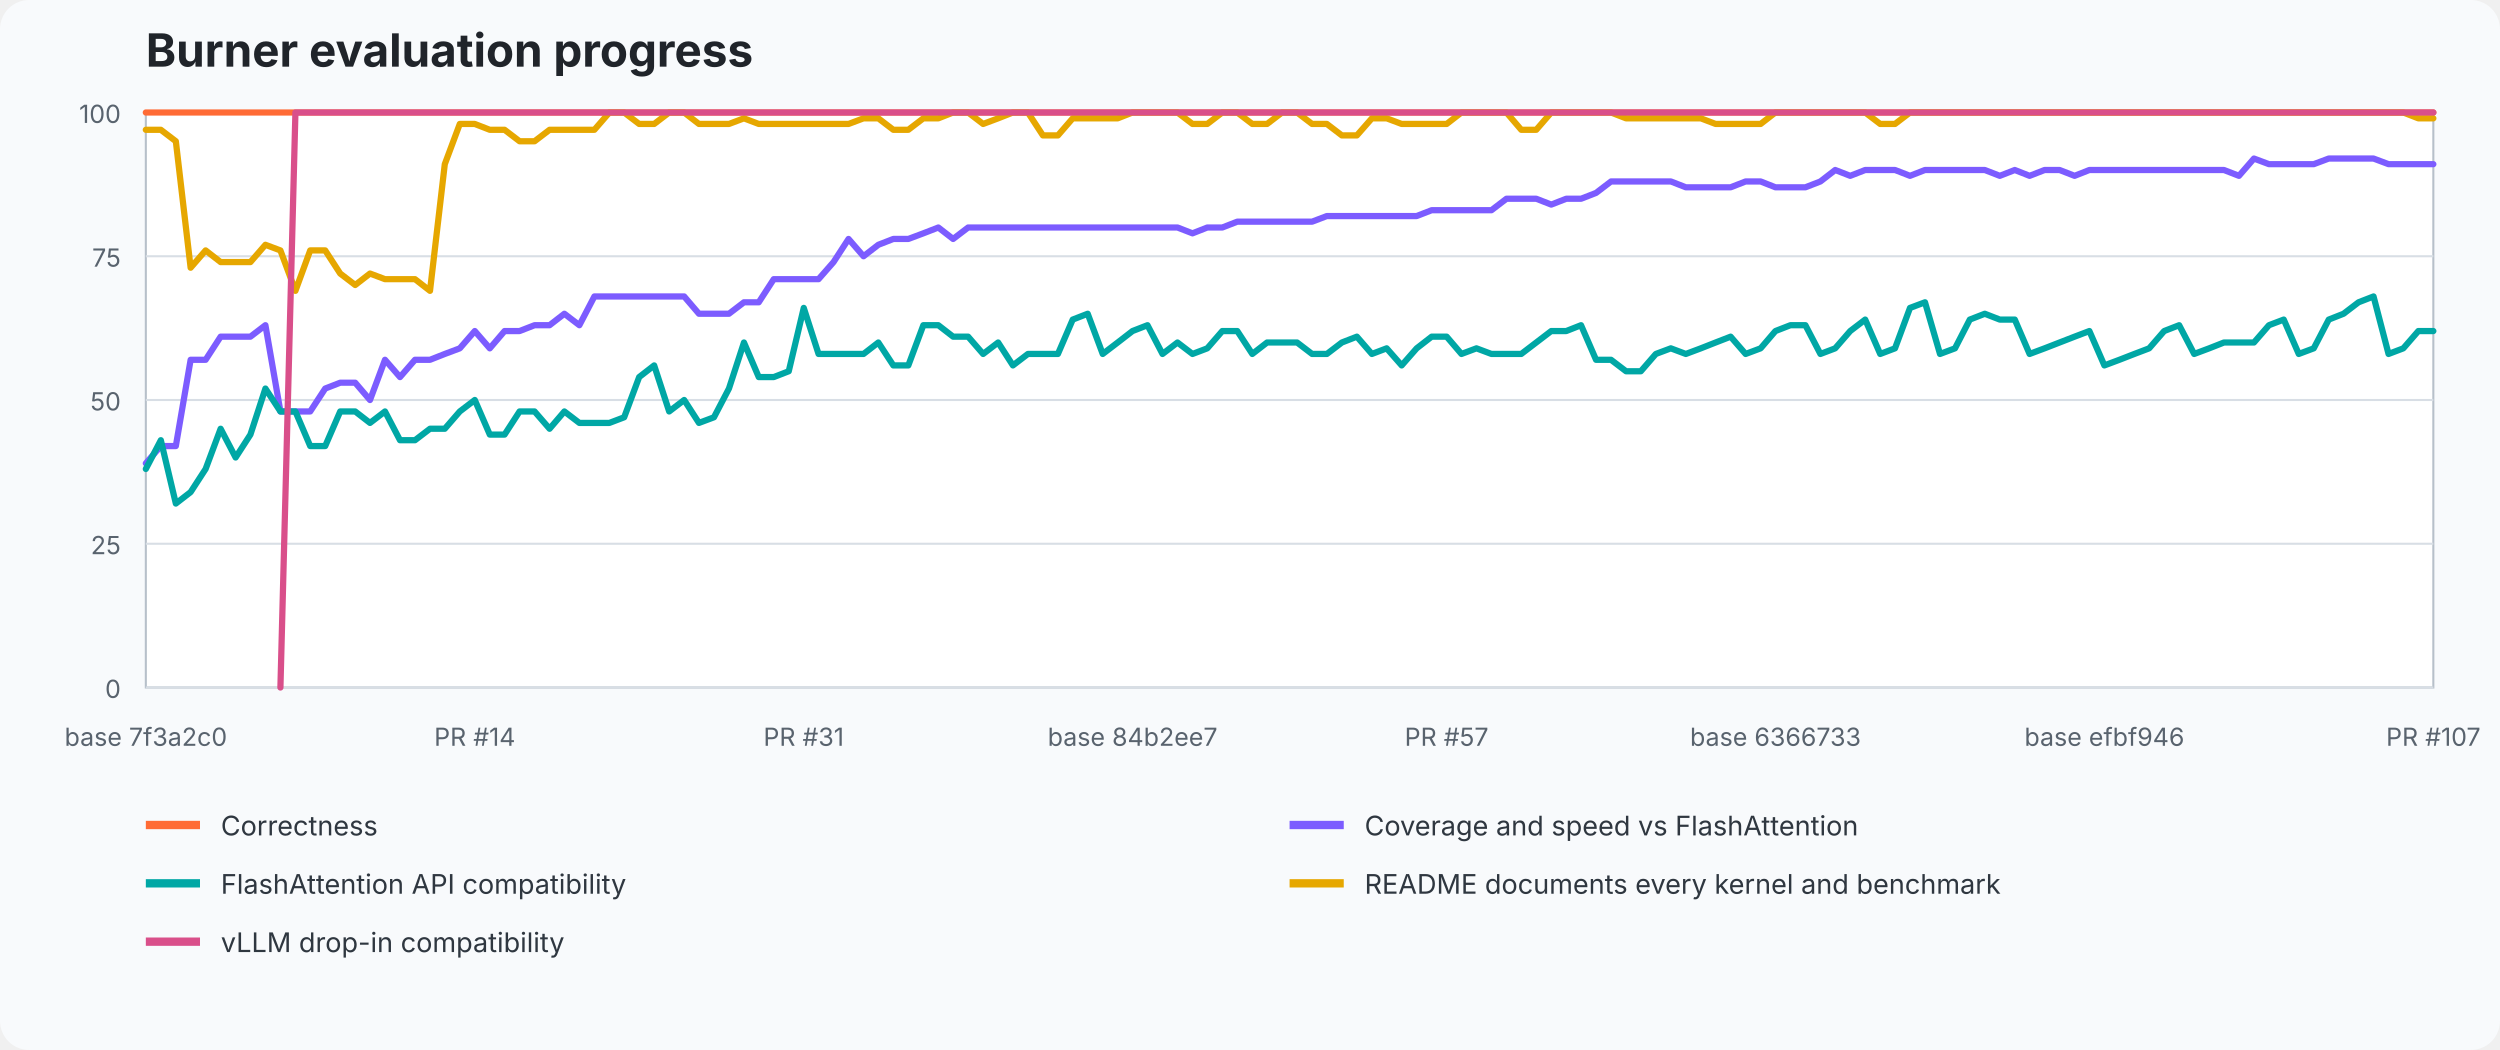
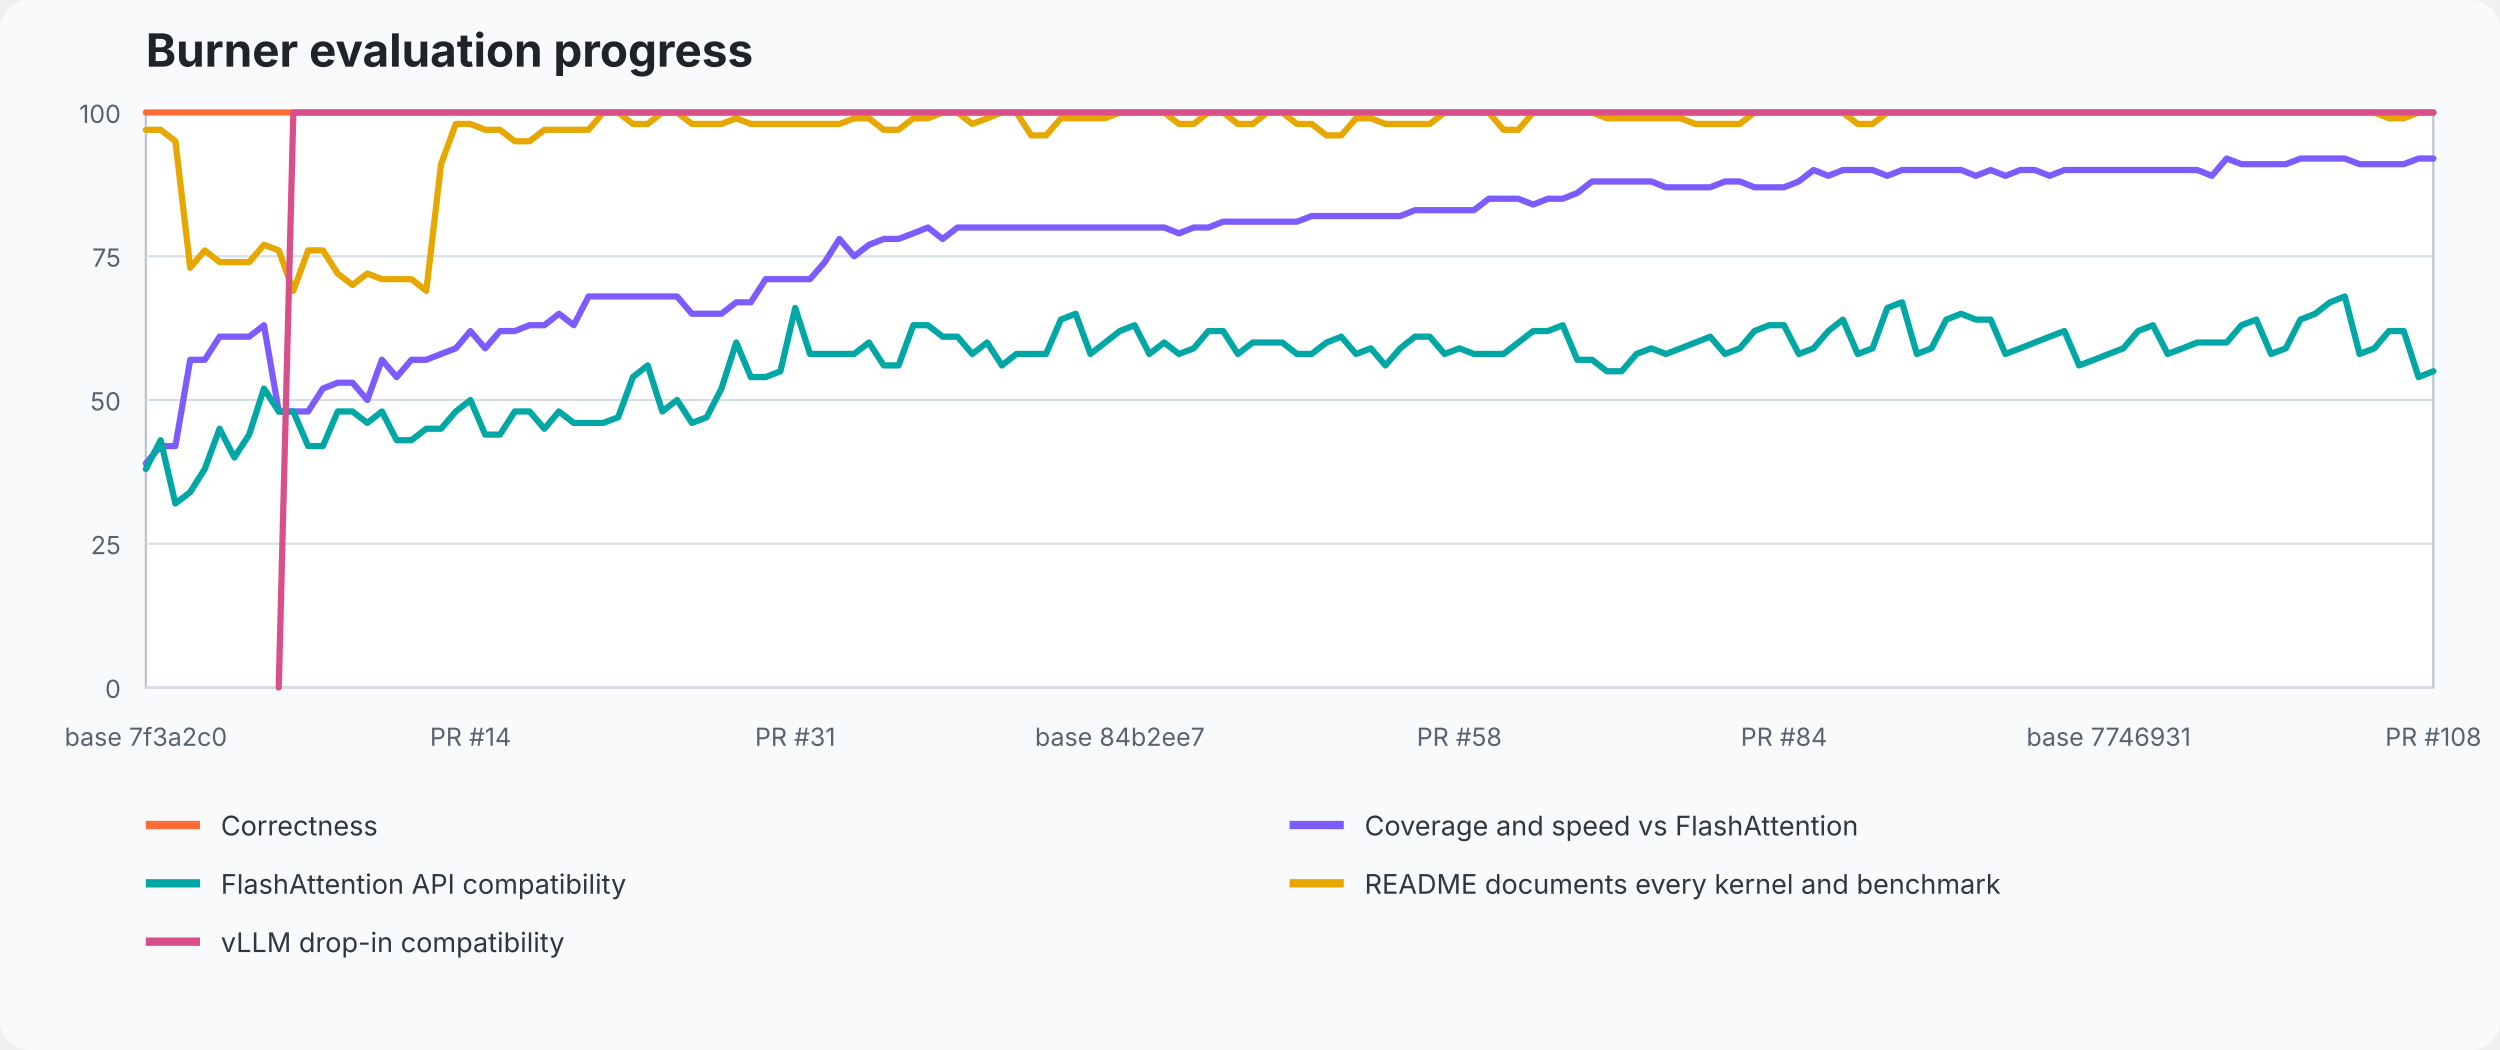
<svg xmlns="http://www.w3.org/2000/svg" width="1200" height="504" viewBox="0 0 1200 504" role="img" aria-labelledby="title desc">
  <style>text{font-family:ui-sans-serif,system-ui,-apple-system,BlinkMacSystemFont,"Segoe UI",sans-serif}.title{font-size:22px;font-weight:700;fill:#20242a}.axis{font-size:12px;fill:#59636e}.legend{font-size:13px;fill:#2f3740}.grid{stroke:#d8dee5;stroke-width:1}.plot{fill:#fff;stroke:#b7c0ca}</style>
  <rect width="100%" height="100%" fill="#f8fafc" rx="14" />
  <text x="70" y="32" class="title">Burner evaluation progress</text>
  <rect x="70" y="54" width="1098" height="276" class="plot" />
  <line x1="70" y1="330" x2="1168" y2="330" class="grid" />
  <text x="58" y="335" text-anchor="end" class="axis">0</text>
  <line x1="70" y1="261" x2="1168" y2="261" class="grid" />
  <text x="58" y="266" text-anchor="end" class="axis">25</text>
  <line x1="70" y1="192" x2="1168" y2="192" class="grid" />
  <text x="58" y="197" text-anchor="end" class="axis">50</text>
  <line x1="70" y1="123" x2="1168" y2="123" class="grid" />
  <text x="58" y="128" text-anchor="end" class="axis">75</text>
  <line x1="70" y1="54" x2="1168" y2="54" class="grid" />
  <text x="58" y="59" text-anchor="end" class="axis">100</text>
-   <polyline points="70.0,54.0 77.2,54.0 84.4,54.0 91.5,54.0 98.7,54.0 105.9,54.0 113.1,54.0 120.2,54.0 127.4,54.0 134.6,54.0 141.8,54.0 148.9,54.0 156.1,54.0 163.3,54.0 170.5,54.0 177.6,54.0 184.8,54.0 192.0,54.0 199.2,54.0 206.4,54.0 213.5,54.0 220.7,54.0 227.9,54.0 235.1,54.0 242.2,54.0 249.4,54.0 256.6,54.0 263.8,54.0 270.9,54.0 278.1,54.0 285.3,54.0 292.5,54.0 299.6,54.0 306.8,54.0 314.0,54.0 321.2,54.0 328.4,54.0 335.5,54.0 342.7,54.0 349.9,54.0 357.1,54.0 364.2,54.0 371.4,54.0 378.6,54.0 385.8,54.0 392.9,54.0 400.1,54.0 407.3,54.0 414.5,54.0 421.6,54.0 428.8,54.0 436.0,54.0 443.2,54.0 450.4,54.0 457.5,54.0 464.7,54.0 471.9,54.0 479.1,54.0 486.2,54.0 493.4,54.0 500.6,54.0 507.8,54.0 514.9,54.0 522.1,54.0 529.3,54.0 536.5,54.0 543.6,54.0 550.8,54.0 558.0,54.0 565.2,54.0 572.4,54.0 579.5,54.0 586.7,54.0 593.9,54.0 601.1,54.0 608.2,54.0 615.4,54.0 622.6,54.0 629.8,54.0 636.9,54.0 644.1,54.0 651.3,54.0 658.5,54.0 665.6,54.0 672.8,54.0 680.0,54.0 687.2,54.0 694.4,54.0 701.5,54.0 708.7,54.0 715.9,54.0 723.1,54.0 730.2,54.0 737.4,54.0 744.6,54.0 751.8,54.0 758.9,54.0 766.1,54.0 773.3,54.0 780.5,54.0 787.6,54.0 794.8,54.0 802.0,54.0 809.2,54.0 816.4,54.0 823.5,54.0 830.7,54.0 837.9,54.0 845.1,54.0 852.2,54.0 859.4,54.0 866.6,54.0 873.8,54.0 880.9,54.0 888.1,54.0 895.3,54.0 902.5,54.0 909.6,54.0 916.8,54.0 924.0,54.0 931.2,54.0 938.4,54.0 945.5,54.0 952.7,54.0 959.9,54.0 967.1,54.0 974.2,54.0 981.4,54.0 988.6,54.0 995.8,54.0 1002.9,54.0 1010.1,54.0 1017.3,54.0 1024.5,54.0 1031.6,54.0 1038.8,54.0 1046.0,54.0 1053.2,54.0 1060.4,54.0 1067.5,54.0 1074.7,54.0 1081.9,54.0 1089.1,54.0 1096.2,54.0 1103.4,54.0 1110.6,54.0 1117.8,54.0 1124.9,54.0 1132.1,54.0 1139.3,54.0 1146.5,54.0 1153.6,54.0 1160.8,54.0 1168.0,54.0" fill="none" stroke="#ff6b35" stroke-width="3" stroke-linejoin="round" stroke-linecap="round" />
-   <polyline points="70.0,222.4 77.2,214.1 84.4,214.1 91.5,172.7 98.7,172.7 105.9,161.6 113.1,161.6 120.2,161.6 127.4,156.1 134.6,197.5 141.8,197.5 148.9,197.5 156.1,186.5 163.3,183.7 170.5,183.7 177.6,192.0 184.8,172.7 192.0,181.0 199.2,172.7 206.4,172.7 213.5,169.9 220.7,167.2 227.9,158.9 235.1,167.2 242.2,158.9 249.4,158.9 256.6,156.1 263.8,156.1 270.9,150.6 278.1,156.1 285.3,142.3 292.5,142.3 299.6,142.3 306.8,142.3 314.0,142.3 321.2,142.3 328.4,142.3 335.5,150.6 342.7,150.6 349.9,150.6 357.1,145.1 364.2,145.1 371.4,134.0 378.6,134.0 385.8,134.0 392.9,134.0 400.1,125.8 407.3,114.7 414.5,123.0 421.6,117.5 428.8,114.7 436.0,114.7 443.2,112.0 450.4,109.2 457.5,114.7 464.7,109.2 471.9,109.2 479.1,109.2 486.2,109.2 493.4,109.2 500.6,109.2 507.8,109.2 514.9,109.2 522.1,109.2 529.3,109.2 536.5,109.2 543.6,109.2 550.8,109.2 558.0,109.2 565.2,109.2 572.4,112.0 579.5,109.2 586.7,109.2 593.9,106.4 601.1,106.4 608.2,106.4 615.4,106.4 622.6,106.4 629.8,106.4 636.9,103.7 644.1,103.7 651.3,103.7 658.5,103.7 665.6,103.7 672.8,103.7 680.0,103.7 687.2,100.9 694.4,100.9 701.5,100.9 708.7,100.9 715.9,100.9 723.1,95.4 730.2,95.4 737.4,95.4 744.6,98.2 751.8,95.4 758.9,95.4 766.1,92.6 773.3,87.1 780.5,87.1 787.6,87.1 794.8,87.1 802.0,87.1 809.2,89.9 816.4,89.9 823.5,89.9 830.7,89.9 837.9,87.1 845.1,87.1 852.2,89.9 859.4,89.9 866.6,89.9 873.8,87.1 880.9,81.6 888.1,84.4 895.3,81.6 902.5,81.6 909.6,81.6 916.8,84.4 924.0,81.6 931.2,81.6 938.4,81.6 945.5,81.6 952.7,81.6 959.9,84.4 967.1,81.6 974.2,84.4 981.4,81.6 988.6,81.6 995.8,84.4 1002.9,81.6 1010.1,81.6 1017.3,81.6 1024.5,81.6 1031.6,81.6 1038.8,81.6 1046.0,81.6 1053.2,81.6 1060.4,81.6 1067.5,81.6 1074.7,84.4 1081.9,76.1 1089.1,78.8 1096.2,78.8 1103.4,78.8 1110.6,78.8 1117.8,76.1 1124.9,76.1 1132.1,76.1 1139.3,76.1 1146.5,78.8 1153.6,78.8 1160.8,78.8 1168.0,78.8" fill="none" stroke="#7c5cff" stroke-width="3" stroke-linejoin="round" stroke-linecap="round" />
-   <polyline points="70.0,225.1 77.2,211.3 84.4,241.7 91.5,236.2 98.7,225.1 105.9,205.8 113.1,219.6 120.2,208.6 127.4,186.5 134.6,197.5 141.8,197.5 148.9,214.1 156.1,214.1 163.3,197.5 170.5,197.5 177.6,203.0 184.8,197.5 192.0,211.3 199.2,211.3 206.4,205.8 213.5,205.8 220.7,197.5 227.9,192.0 235.1,208.6 242.2,208.6 249.4,197.5 256.6,197.5 263.8,205.8 270.9,197.5 278.1,203.0 285.3,203.0 292.5,203.0 299.6,200.3 306.8,181.0 314.0,175.4 321.2,197.5 328.4,192.0 335.5,203.0 342.7,200.3 349.9,186.5 357.1,164.4 364.2,181.0 371.4,181.0 378.6,178.2 385.8,147.8 392.9,169.9 400.1,169.9 407.3,169.9 414.5,169.9 421.6,164.4 428.8,175.4 436.0,175.4 443.2,156.1 450.4,156.1 457.5,161.6 464.7,161.6 471.9,169.9 479.1,164.4 486.2,175.4 493.4,169.9 500.6,169.9 507.8,169.9 514.9,153.4 522.1,150.6 529.3,169.9 536.5,164.4 543.6,158.9 550.8,156.1 558.0,169.9 565.2,164.4 572.4,169.9 579.5,167.2 586.7,158.9 593.9,158.9 601.1,169.9 608.2,164.4 615.4,164.4 622.6,164.4 629.8,169.9 636.9,169.9 644.1,164.4 651.3,161.6 658.5,169.9 665.6,167.2 672.8,175.4 680.0,167.2 687.2,161.6 694.4,161.6 701.5,169.9 708.7,167.2 715.9,169.9 723.1,169.9 730.2,169.9 737.4,164.4 744.6,158.9 751.8,158.9 758.9,156.1 766.1,172.7 773.3,172.7 780.5,178.2 787.6,178.2 794.8,169.9 802.0,167.2 809.2,169.9 816.4,167.2 823.5,164.4 830.7,161.6 837.9,169.9 845.1,167.2 852.2,158.9 859.4,156.1 866.6,156.1 873.8,169.9 880.9,167.2 888.1,158.9 895.3,153.4 902.5,169.9 909.6,167.2 916.8,147.8 924.0,145.1 931.2,169.9 938.4,167.2 945.5,153.4 952.7,150.6 959.9,153.4 967.1,153.4 974.2,169.9 981.4,167.2 988.6,164.4 995.8,161.6 1002.9,158.9 1010.1,175.4 1017.3,172.7 1024.5,169.9 1031.6,167.2 1038.8,158.9 1046.0,156.1 1053.2,169.9 1060.4,167.2 1067.5,164.4 1074.7,164.4 1081.9,164.4 1089.1,156.1 1096.2,153.4 1103.4,169.9 1110.6,167.2 1117.8,153.4 1124.9,150.6 1132.1,145.1 1139.3,142.3 1146.5,169.9 1153.6,167.2 1160.8,158.9 1168.0,158.9" fill="none" stroke="#00a7a5" stroke-width="3" stroke-linejoin="round" stroke-linecap="round" />
-   <polyline points="70.0,62.3 77.2,62.3 84.4,67.8 91.5,128.5 98.7,120.2 105.9,125.8 113.1,125.8 120.2,125.8 127.4,117.5 134.6,120.2 141.8,139.6 148.9,120.2 156.1,120.2 163.3,131.3 170.5,136.8 177.6,131.3 184.8,134.0 192.0,134.0 199.2,134.0 206.4,139.6 213.5,78.8 220.7,59.5 227.9,59.5 235.1,62.3 242.2,62.3 249.4,67.8 256.6,67.8 263.8,62.3 270.9,62.3 278.1,62.3 285.3,62.3 292.5,54.0 299.6,54.0 306.8,59.5 314.0,59.5 321.2,54.0 328.4,54.0 335.5,59.5 342.7,59.5 349.9,59.5 357.1,56.8 364.2,59.5 371.4,59.5 378.6,59.5 385.8,59.5 392.9,59.5 400.1,59.5 407.3,59.5 414.5,56.8 421.6,56.8 428.8,62.3 436.0,62.3 443.2,56.8 450.4,56.8 457.5,54.0 464.7,54.0 471.9,59.5 479.1,56.8 486.2,54.0 493.4,54.0 500.6,65.0 507.8,65.0 514.9,56.8 522.1,56.8 529.3,56.8 536.5,56.8 543.6,54.0 550.8,54.0 558.0,54.0 565.2,54.0 572.4,59.5 579.5,59.5 586.7,54.0 593.9,54.0 601.1,59.5 608.2,59.5 615.4,54.0 622.6,54.0 629.8,59.5 636.9,59.5 644.1,65.0 651.3,65.0 658.5,56.8 665.6,56.8 672.8,59.5 680.0,59.5 687.2,59.5 694.4,59.5 701.5,54.0 708.7,54.0 715.9,54.0 723.1,54.0 730.2,62.3 737.4,62.3 744.6,54.0 751.8,54.0 758.9,54.0 766.1,54.0 773.3,54.0 780.5,56.8 787.6,56.8 794.8,56.8 802.0,56.8 809.2,56.8 816.4,56.8 823.5,59.5 830.7,59.5 837.9,59.5 845.1,59.5 852.2,54.0 859.4,54.0 866.6,54.0 873.8,54.0 880.9,54.0 888.1,54.0 895.3,54.0 902.5,59.5 909.6,59.5 916.8,54.0 924.0,54.0 931.2,54.0 938.4,54.0 945.5,54.0 952.7,54.0 959.9,54.0 967.1,54.0 974.2,54.0 981.4,54.0 988.6,54.0 995.8,54.0 1002.9,54.0 1010.1,54.0 1017.3,54.0 1024.5,54.0 1031.6,54.0 1038.8,54.0 1046.0,54.0 1053.2,54.0 1060.4,54.0 1067.5,54.0 1074.7,54.0 1081.9,54.0 1089.1,54.0 1096.2,54.0 1103.4,54.0 1110.6,54.0 1117.8,54.0 1124.9,54.0 1132.1,54.0 1139.3,54.0 1146.5,54.0 1153.6,54.0 1160.8,56.8 1168.0,56.8" fill="none" stroke="#e6a700" stroke-width="3" stroke-linejoin="round" stroke-linecap="round" />
-   <polyline points="134.6,330.0 141.8,54.0 148.9,54.0 156.1,54.0 163.3,54.0 170.5,54.0 177.6,54.0 184.8,54.0 192.0,54.0 199.2,54.0 206.4,54.0 213.5,54.0 220.7,54.0 227.9,54.0 235.1,54.0 242.2,54.0 249.4,54.0 256.6,54.0 263.8,54.0 270.9,54.0 278.1,54.0 285.3,54.0 292.5,54.0 299.6,54.0 306.8,54.0 314.0,54.0 321.2,54.0 328.4,54.0 335.5,54.0 342.7,54.0 349.9,54.0 357.1,54.0 364.2,54.0 371.4,54.0 378.6,54.0 385.8,54.0 392.9,54.0 400.1,54.0 407.3,54.0 414.5,54.0 421.6,54.0 428.8,54.0 436.0,54.0 443.2,54.0 450.4,54.0 457.5,54.0 464.7,54.0 471.9,54.0 479.1,54.0 486.2,54.0 493.4,54.0 500.6,54.0 507.8,54.0 514.9,54.0 522.1,54.0 529.3,54.0 536.5,54.0 543.6,54.0 550.8,54.0 558.0,54.0 565.2,54.0 572.4,54.0 579.5,54.0 586.7,54.0 593.9,54.0 601.1,54.0 608.2,54.0 615.4,54.0 622.6,54.0 629.8,54.0 636.9,54.0 644.1,54.0 651.3,54.0 658.5,54.0 665.6,54.0 672.8,54.0 680.0,54.0 687.2,54.0 694.4,54.0 701.5,54.0 708.7,54.0 715.9,54.0 723.1,54.0 730.2,54.0 737.4,54.0 744.6,54.0 751.8,54.0 758.9,54.0 766.1,54.0 773.3,54.0 780.5,54.0 787.6,54.0 794.8,54.0 802.0,54.0 809.2,54.0 816.4,54.0 823.5,54.0 830.7,54.0 837.9,54.0 845.1,54.0 852.2,54.0 859.4,54.0 866.6,54.0 873.8,54.0 880.9,54.0 888.1,54.0 895.3,54.0 902.5,54.0 909.6,54.0 916.8,54.0 924.0,54.0 931.2,54.0 938.4,54.0 945.5,54.0 952.7,54.0 959.9,54.0 967.1,54.0 974.2,54.0 981.4,54.0 988.6,54.0 995.8,54.0 1002.9,54.0 1010.1,54.0 1017.3,54.0 1024.5,54.0 1031.6,54.0 1038.8,54.0 1046.0,54.0 1053.2,54.0 1060.4,54.0 1067.5,54.0 1074.7,54.0 1081.9,54.0 1089.1,54.0 1096.2,54.0 1103.4,54.0 1110.6,54.0 1117.8,54.0 1124.9,54.0 1132.1,54.0 1139.3,54.0 1146.5,54.0 1153.6,54.0 1160.8,54.0 1168.0,54.0" fill="none" stroke="#d94f8a" stroke-width="3" stroke-linejoin="round" stroke-linecap="round" />
+   <polyline points="70.0,54.0 77.1,54.0 84.2,54.0 91.3,54.0 98.3,54.0 105.4,54.0 112.5,54.0 119.6,54.0 126.7,54.0 133.8,54.0 140.8,54.0 147.9,54.0 155.0,54.0 162.1,54.0 169.2,54.0 176.3,54.0 183.3,54.0 190.4,54.0 197.5,54.0 204.6,54.0 211.7,54.0 218.8,54.0 225.8,54.0 232.9,54.0 240.0,54.0 247.1,54.0 254.2,54.0 261.3,54.0 268.3,54.0 275.4,54.0 282.5,54.0 289.6,54.0 296.7,54.0 303.8,54.0 310.9,54.0 317.9,54.0 325.0,54.0 332.1,54.0 339.2,54.0 346.3,54.0 353.4,54.0 360.4,54.0 367.5,54.0 374.6,54.0 381.7,54.0 388.8,54.0 395.9,54.0 402.9,54.0 410.0,54.0 417.1,54.0 424.2,54.0 431.3,54.0 438.4,54.0 445.4,54.0 452.5,54.0 459.6,54.0 466.7,54.0 473.8,54.0 480.9,54.0 487.9,54.0 495.0,54.0 502.1,54.0 509.2,54.0 516.3,54.0 523.4,54.0 530.5,54.0 537.5,54.0 544.6,54.0 551.7,54.0 558.8,54.0 565.9,54.0 573.0,54.0 580.0,54.0 587.1,54.0 594.2,54.0 601.3,54.0 608.4,54.0 615.5,54.0 622.5,54.0 629.6,54.0 636.7,54.0 643.8,54.0 650.9,54.0 658.0,54.0 665.0,54.0 672.1,54.0 679.2,54.0 686.3,54.0 693.4,54.0 700.5,54.0 707.5,54.0 714.6,54.0 721.7,54.0 728.8,54.0 735.9,54.0 743.0,54.0 750.1,54.0 757.1,54.0 764.2,54.0 771.3,54.0 778.4,54.0 785.5,54.0 792.6,54.0 799.6,54.0 806.7,54.0 813.8,54.0 820.9,54.0 828.0,54.0 835.1,54.0 842.1,54.0 849.2,54.0 856.3,54.0 863.4,54.0 870.5,54.0 877.6,54.0 884.6,54.0 891.7,54.0 898.8,54.0 905.9,54.0 913.0,54.0 920.1,54.0 927.1,54.0 934.2,54.0 941.3,54.0 948.4,54.0 955.5,54.0 962.6,54.0 969.7,54.0 976.7,54.0 983.8,54.0 990.9,54.0 998.0,54.0 1005.1,54.0 1012.2,54.0 1019.2,54.0 1026.3,54.0 1033.4,54.0 1040.5,54.0 1047.6,54.0 1054.7,54.0 1061.7,54.0 1068.8,54.0 1075.9,54.0 1083.0,54.0 1090.1,54.0 1097.2,54.0 1104.2,54.0 1111.3,54.0 1118.4,54.0 1125.5,54.0 1132.6,54.0 1139.7,54.0 1146.7,54.0 1153.8,54.0 1160.9,54.0 1168.0,54.0" fill="none" stroke="#ff6b35" stroke-width="3" stroke-linejoin="round" stroke-linecap="round" />
+   <polyline points="70.0,222.4 77.1,214.1 84.2,214.1 91.3,172.7 98.3,172.7 105.4,161.6 112.5,161.6 119.6,161.6 126.7,156.1 133.8,197.5 140.8,197.5 147.9,197.5 155.0,186.5 162.1,183.7 169.2,183.7 176.3,192.0 183.3,172.7 190.4,181.0 197.5,172.7 204.6,172.7 211.7,169.9 218.8,167.2 225.8,158.9 232.9,167.2 240.0,158.9 247.1,158.9 254.2,156.1 261.3,156.1 268.3,150.6 275.4,156.1 282.5,142.3 289.6,142.3 296.7,142.3 303.8,142.3 310.9,142.3 317.9,142.3 325.0,142.3 332.1,150.6 339.2,150.6 346.3,150.6 353.4,145.1 360.4,145.1 367.5,134.0 374.6,134.0 381.7,134.0 388.8,134.0 395.9,125.8 402.9,114.7 410.0,123.0 417.1,117.5 424.2,114.7 431.3,114.7 438.4,112.0 445.4,109.2 452.5,114.7 459.6,109.2 466.7,109.2 473.8,109.2 480.9,109.2 487.9,109.2 495.0,109.2 502.1,109.2 509.2,109.2 516.3,109.2 523.4,109.2 530.5,109.2 537.5,109.2 544.6,109.2 551.7,109.2 558.8,109.2 565.9,112.0 573.0,109.2 580.0,109.2 587.1,106.4 594.2,106.4 601.3,106.4 608.4,106.4 615.5,106.4 622.5,106.4 629.6,103.7 636.7,103.7 643.8,103.7 650.9,103.7 658.0,103.7 665.0,103.7 672.1,103.7 679.2,100.9 686.3,100.9 693.4,100.9 700.5,100.9 707.5,100.9 714.6,95.4 721.7,95.4 728.8,95.4 735.9,98.2 743.0,95.4 750.1,95.4 757.1,92.6 764.2,87.1 771.3,87.1 778.4,87.1 785.5,87.1 792.6,87.1 799.6,89.9 806.7,89.9 813.8,89.9 820.9,89.9 828.0,87.1 835.1,87.1 842.1,89.9 849.2,89.9 856.3,89.9 863.4,87.1 870.5,81.6 877.6,84.4 884.6,81.6 891.7,81.6 898.8,81.6 905.9,84.4 913.0,81.6 920.1,81.6 927.1,81.6 934.2,81.6 941.3,81.6 948.4,84.4 955.5,81.6 962.6,84.4 969.7,81.6 976.7,81.6 983.8,84.4 990.9,81.6 998.0,81.6 1005.1,81.6 1012.2,81.6 1019.2,81.6 1026.3,81.6 1033.4,81.6 1040.5,81.6 1047.6,81.6 1054.7,81.6 1061.7,84.4 1068.8,76.1 1075.9,78.8 1083.0,78.8 1090.1,78.8 1097.2,78.8 1104.2,76.1 1111.3,76.1 1118.4,76.1 1125.5,76.1 1132.6,78.8 1139.7,78.8 1146.7,78.8 1153.8,78.8 1160.9,76.1 1168.0,76.1" fill="none" stroke="#7c5cff" stroke-width="3" stroke-linejoin="round" stroke-linecap="round" />
+   <polyline points="70.0,225.1 77.1,211.3 84.2,241.7 91.3,236.2 98.3,225.1 105.4,205.8 112.5,219.6 119.6,208.6 126.7,186.5 133.8,197.5 140.8,197.5 147.9,214.1 155.0,214.1 162.1,197.5 169.2,197.5 176.3,203.0 183.3,197.5 190.4,211.3 197.5,211.3 204.6,205.8 211.7,205.8 218.8,197.5 225.8,192.0 232.9,208.6 240.0,208.6 247.1,197.5 254.2,197.5 261.3,205.8 268.3,197.5 275.4,203.0 282.5,203.0 289.6,203.0 296.7,200.3 303.8,181.0 310.9,175.4 317.9,197.5 325.0,192.0 332.1,203.0 339.2,200.3 346.3,186.5 353.4,164.4 360.4,181.0 367.5,181.0 374.6,178.2 381.7,147.8 388.8,169.9 395.9,169.9 402.9,169.9 410.0,169.9 417.1,164.4 424.2,175.4 431.3,175.4 438.4,156.1 445.4,156.1 452.5,161.6 459.6,161.6 466.7,169.9 473.8,164.4 480.9,175.4 487.9,169.9 495.0,169.9 502.1,169.9 509.2,153.4 516.3,150.6 523.4,169.9 530.5,164.4 537.5,158.9 544.6,156.1 551.7,169.9 558.8,164.4 565.9,169.9 573.0,167.2 580.0,158.9 587.1,158.9 594.2,169.9 601.3,164.4 608.4,164.4 615.5,164.4 622.5,169.9 629.6,169.9 636.7,164.4 643.8,161.6 650.9,169.9 658.0,167.2 665.0,175.4 672.1,167.2 679.2,161.6 686.3,161.6 693.4,169.9 700.5,167.2 707.5,169.9 714.6,169.9 721.7,169.9 728.8,164.4 735.9,158.9 743.0,158.9 750.1,156.1 757.1,172.7 764.2,172.7 771.3,178.2 778.4,178.2 785.5,169.9 792.6,167.2 799.6,169.9 806.7,167.2 813.8,164.4 820.9,161.6 828.0,169.9 835.1,167.2 842.1,158.9 849.2,156.1 856.3,156.1 863.4,169.9 870.5,167.2 877.6,158.9 884.6,153.4 891.7,169.9 898.8,167.2 905.9,147.8 913.0,145.1 920.1,169.9 927.1,167.2 934.2,153.4 941.3,150.6 948.4,153.4 955.5,153.4 962.6,169.9 969.7,167.2 976.7,164.4 983.8,161.6 990.9,158.9 998.0,175.4 1005.1,172.7 1012.2,169.9 1019.2,167.2 1026.3,158.9 1033.4,156.1 1040.5,169.9 1047.6,167.2 1054.7,164.4 1061.7,164.4 1068.8,164.4 1075.9,156.1 1083.0,153.4 1090.1,169.9 1097.2,167.2 1104.2,153.4 1111.3,150.6 1118.4,145.1 1125.5,142.3 1132.6,169.9 1139.7,167.2 1146.7,158.9 1153.8,158.9 1160.9,181.0 1168.0,178.2" fill="none" stroke="#00a7a5" stroke-width="3" stroke-linejoin="round" stroke-linecap="round" />
+   <polyline points="70.0,62.3 77.1,62.3 84.2,67.8 91.3,128.5 98.3,120.2 105.4,125.8 112.5,125.8 119.6,125.8 126.7,117.5 133.8,120.2 140.8,139.6 147.9,120.2 155.0,120.2 162.1,131.3 169.2,136.8 176.3,131.3 183.3,134.0 190.4,134.0 197.5,134.0 204.6,139.6 211.7,78.8 218.8,59.5 225.8,59.5 232.9,62.3 240.0,62.3 247.1,67.8 254.2,67.8 261.3,62.3 268.3,62.3 275.4,62.3 282.5,62.3 289.6,54.0 296.7,54.0 303.8,59.5 310.9,59.5 317.9,54.0 325.0,54.0 332.1,59.5 339.2,59.5 346.3,59.5 353.4,56.8 360.4,59.5 367.5,59.5 374.6,59.5 381.7,59.5 388.8,59.5 395.9,59.5 402.9,59.5 410.0,56.8 417.1,56.8 424.2,62.3 431.3,62.3 438.4,56.8 445.4,56.8 452.5,54.0 459.6,54.0 466.7,59.5 473.8,56.8 480.9,54.0 487.9,54.0 495.0,65.0 502.1,65.0 509.2,56.8 516.3,56.8 523.4,56.8 530.5,56.8 537.5,54.0 544.6,54.0 551.7,54.0 558.8,54.0 565.9,59.5 573.0,59.5 580.0,54.0 587.1,54.0 594.2,59.5 601.3,59.5 608.4,54.0 615.5,54.0 622.5,59.5 629.6,59.5 636.7,65.0 643.8,65.0 650.9,56.8 658.0,56.8 665.0,59.5 672.1,59.5 679.2,59.5 686.3,59.5 693.4,54.0 700.5,54.0 707.5,54.0 714.6,54.0 721.7,62.3 728.8,62.3 735.9,54.0 743.0,54.0 750.1,54.0 757.1,54.0 764.2,54.0 771.3,56.8 778.4,56.8 785.5,56.8 792.6,56.8 799.6,56.8 806.7,56.8 813.8,59.5 820.9,59.5 828.0,59.5 835.1,59.5 842.1,54.0 849.2,54.0 856.3,54.0 863.4,54.0 870.5,54.0 877.6,54.0 884.6,54.0 891.7,59.5 898.8,59.5 905.9,54.0 913.0,54.0 920.1,54.0 927.1,54.0 934.2,54.0 941.3,54.0 948.4,54.0 955.5,54.0 962.6,54.0 969.7,54.0 976.7,54.0 983.8,54.0 990.9,54.0 998.0,54.0 1005.1,54.0 1012.2,54.0 1019.2,54.0 1026.3,54.0 1033.4,54.0 1040.5,54.0 1047.6,54.0 1054.7,54.0 1061.7,54.0 1068.8,54.0 1075.9,54.0 1083.0,54.0 1090.1,54.0 1097.2,54.0 1104.2,54.0 1111.3,54.0 1118.4,54.0 1125.5,54.0 1132.6,54.0 1139.7,54.0 1146.7,56.8 1153.8,56.8 1160.9,54.0 1168.0,54.0" fill="none" stroke="#e6a700" stroke-width="3" stroke-linejoin="round" stroke-linecap="round" />
+   <polyline points="133.8,330.0 140.8,54.0 147.9,54.0 155.0,54.0 162.1,54.0 169.2,54.0 176.3,54.0 183.3,54.0 190.4,54.0 197.5,54.0 204.6,54.0 211.7,54.0 218.8,54.0 225.8,54.0 232.9,54.0 240.0,54.0 247.1,54.0 254.2,54.0 261.3,54.0 268.3,54.0 275.4,54.0 282.5,54.0 289.6,54.0 296.7,54.0 303.8,54.0 310.9,54.0 317.9,54.0 325.0,54.0 332.1,54.0 339.2,54.0 346.3,54.0 353.4,54.0 360.4,54.0 367.5,54.0 374.6,54.0 381.7,54.0 388.8,54.0 395.9,54.0 402.9,54.0 410.0,54.0 417.1,54.0 424.2,54.0 431.3,54.0 438.4,54.0 445.4,54.0 452.5,54.0 459.6,54.0 466.7,54.0 473.8,54.0 480.9,54.0 487.9,54.0 495.0,54.0 502.1,54.0 509.2,54.0 516.3,54.0 523.4,54.0 530.5,54.0 537.5,54.0 544.6,54.0 551.7,54.0 558.8,54.0 565.9,54.0 573.0,54.0 580.0,54.0 587.1,54.0 594.2,54.0 601.3,54.0 608.4,54.0 615.5,54.0 622.5,54.0 629.6,54.0 636.7,54.0 643.8,54.0 650.9,54.0 658.0,54.0 665.0,54.0 672.1,54.0 679.2,54.0 686.3,54.0 693.4,54.0 700.5,54.0 707.5,54.0 714.6,54.0 721.7,54.0 728.8,54.0 735.9,54.0 743.0,54.0 750.1,54.0 757.1,54.0 764.2,54.0 771.3,54.0 778.4,54.0 785.5,54.0 792.6,54.0 799.6,54.0 806.7,54.0 813.8,54.0 820.9,54.0 828.0,54.0 835.1,54.0 842.1,54.0 849.2,54.0 856.3,54.0 863.4,54.0 870.5,54.0 877.6,54.0 884.6,54.0 891.7,54.0 898.8,54.0 905.9,54.0 913.0,54.0 920.1,54.0 927.1,54.0 934.2,54.0 941.3,54.0 948.4,54.0 955.5,54.0 962.6,54.0 969.7,54.0 976.7,54.0 983.8,54.0 990.9,54.0 998.0,54.0 1005.1,54.0 1012.2,54.0 1019.2,54.0 1026.3,54.0 1033.4,54.0 1040.5,54.0 1047.6,54.0 1054.7,54.0 1061.7,54.0 1068.8,54.0 1075.9,54.0 1083.0,54.0 1090.1,54.0 1097.2,54.0 1104.2,54.0 1111.3,54.0 1118.4,54.0 1125.5,54.0 1132.6,54.0 1139.7,54.0 1146.7,54.0 1153.8,54.0 1160.9,54.0 1168.0,54.0" fill="none" stroke="#d94f8a" stroke-width="3" stroke-linejoin="round" stroke-linecap="round" />
  <text x="70" y="358" text-anchor="middle" class="axis">base 7f3a2c0</text>
-   <text x="227.882" y="358" text-anchor="middle" class="axis">PR #14</text>
-   <text x="385.765" y="358" text-anchor="middle" class="axis">PR #31</text>
-   <text x="543.647" y="358" text-anchor="middle" class="axis">base 84b2ee7</text>
-   <text x="694.353" y="358" text-anchor="middle" class="axis">PR #57</text>
-   <text x="852.235" y="358" text-anchor="middle" class="axis">base 6366733</text>
-   <text x="1010.118" y="358" text-anchor="middle" class="axis">base efbf946</text>
-   <text x="1168" y="358" text-anchor="middle" class="axis">PR #107</text>
+   <text x="225.845" y="358" text-anchor="middle" class="axis">PR #14</text>
+   <text x="381.69" y="358" text-anchor="middle" class="axis">PR #31</text>
+   <text x="537.535" y="358" text-anchor="middle" class="axis">base 84b2ee7</text>
+   <text x="700.465" y="358" text-anchor="middle" class="axis">PR #58</text>
+   <text x="856.31" y="358" text-anchor="middle" class="axis">PR #84</text>
+   <text x="1012.155" y="358" text-anchor="middle" class="axis">base 7746931</text>
+   <text x="1168" y="358" text-anchor="middle" class="axis">PR #108</text>
  <line x1="70" y1="396" x2="96" y2="396" stroke="#ff6b35" stroke-width="4" />
  <text x="106" y="401" class="legend">Correctness</text>
  <line x1="619" y1="396" x2="645" y2="396" stroke="#7c5cff" stroke-width="4" />
  <text x="655" y="401" class="legend">Coverage and speed vs FlashAttention</text>
  <line x1="70" y1="424" x2="96" y2="424" stroke="#00a7a5" stroke-width="4" />
  <text x="106" y="429" class="legend">FlashAttention API compatibility</text>
  <line x1="619" y1="424" x2="645" y2="424" stroke="#e6a700" stroke-width="4" />
  <text x="655" y="429" class="legend">README documents every kernel and benchmark</text>
  <line x1="70" y1="452" x2="96" y2="452" stroke="#d94f8a" stroke-width="4" />
  <text x="106" y="457" class="legend">vLLM drop-in compatibility</text>
</svg>
